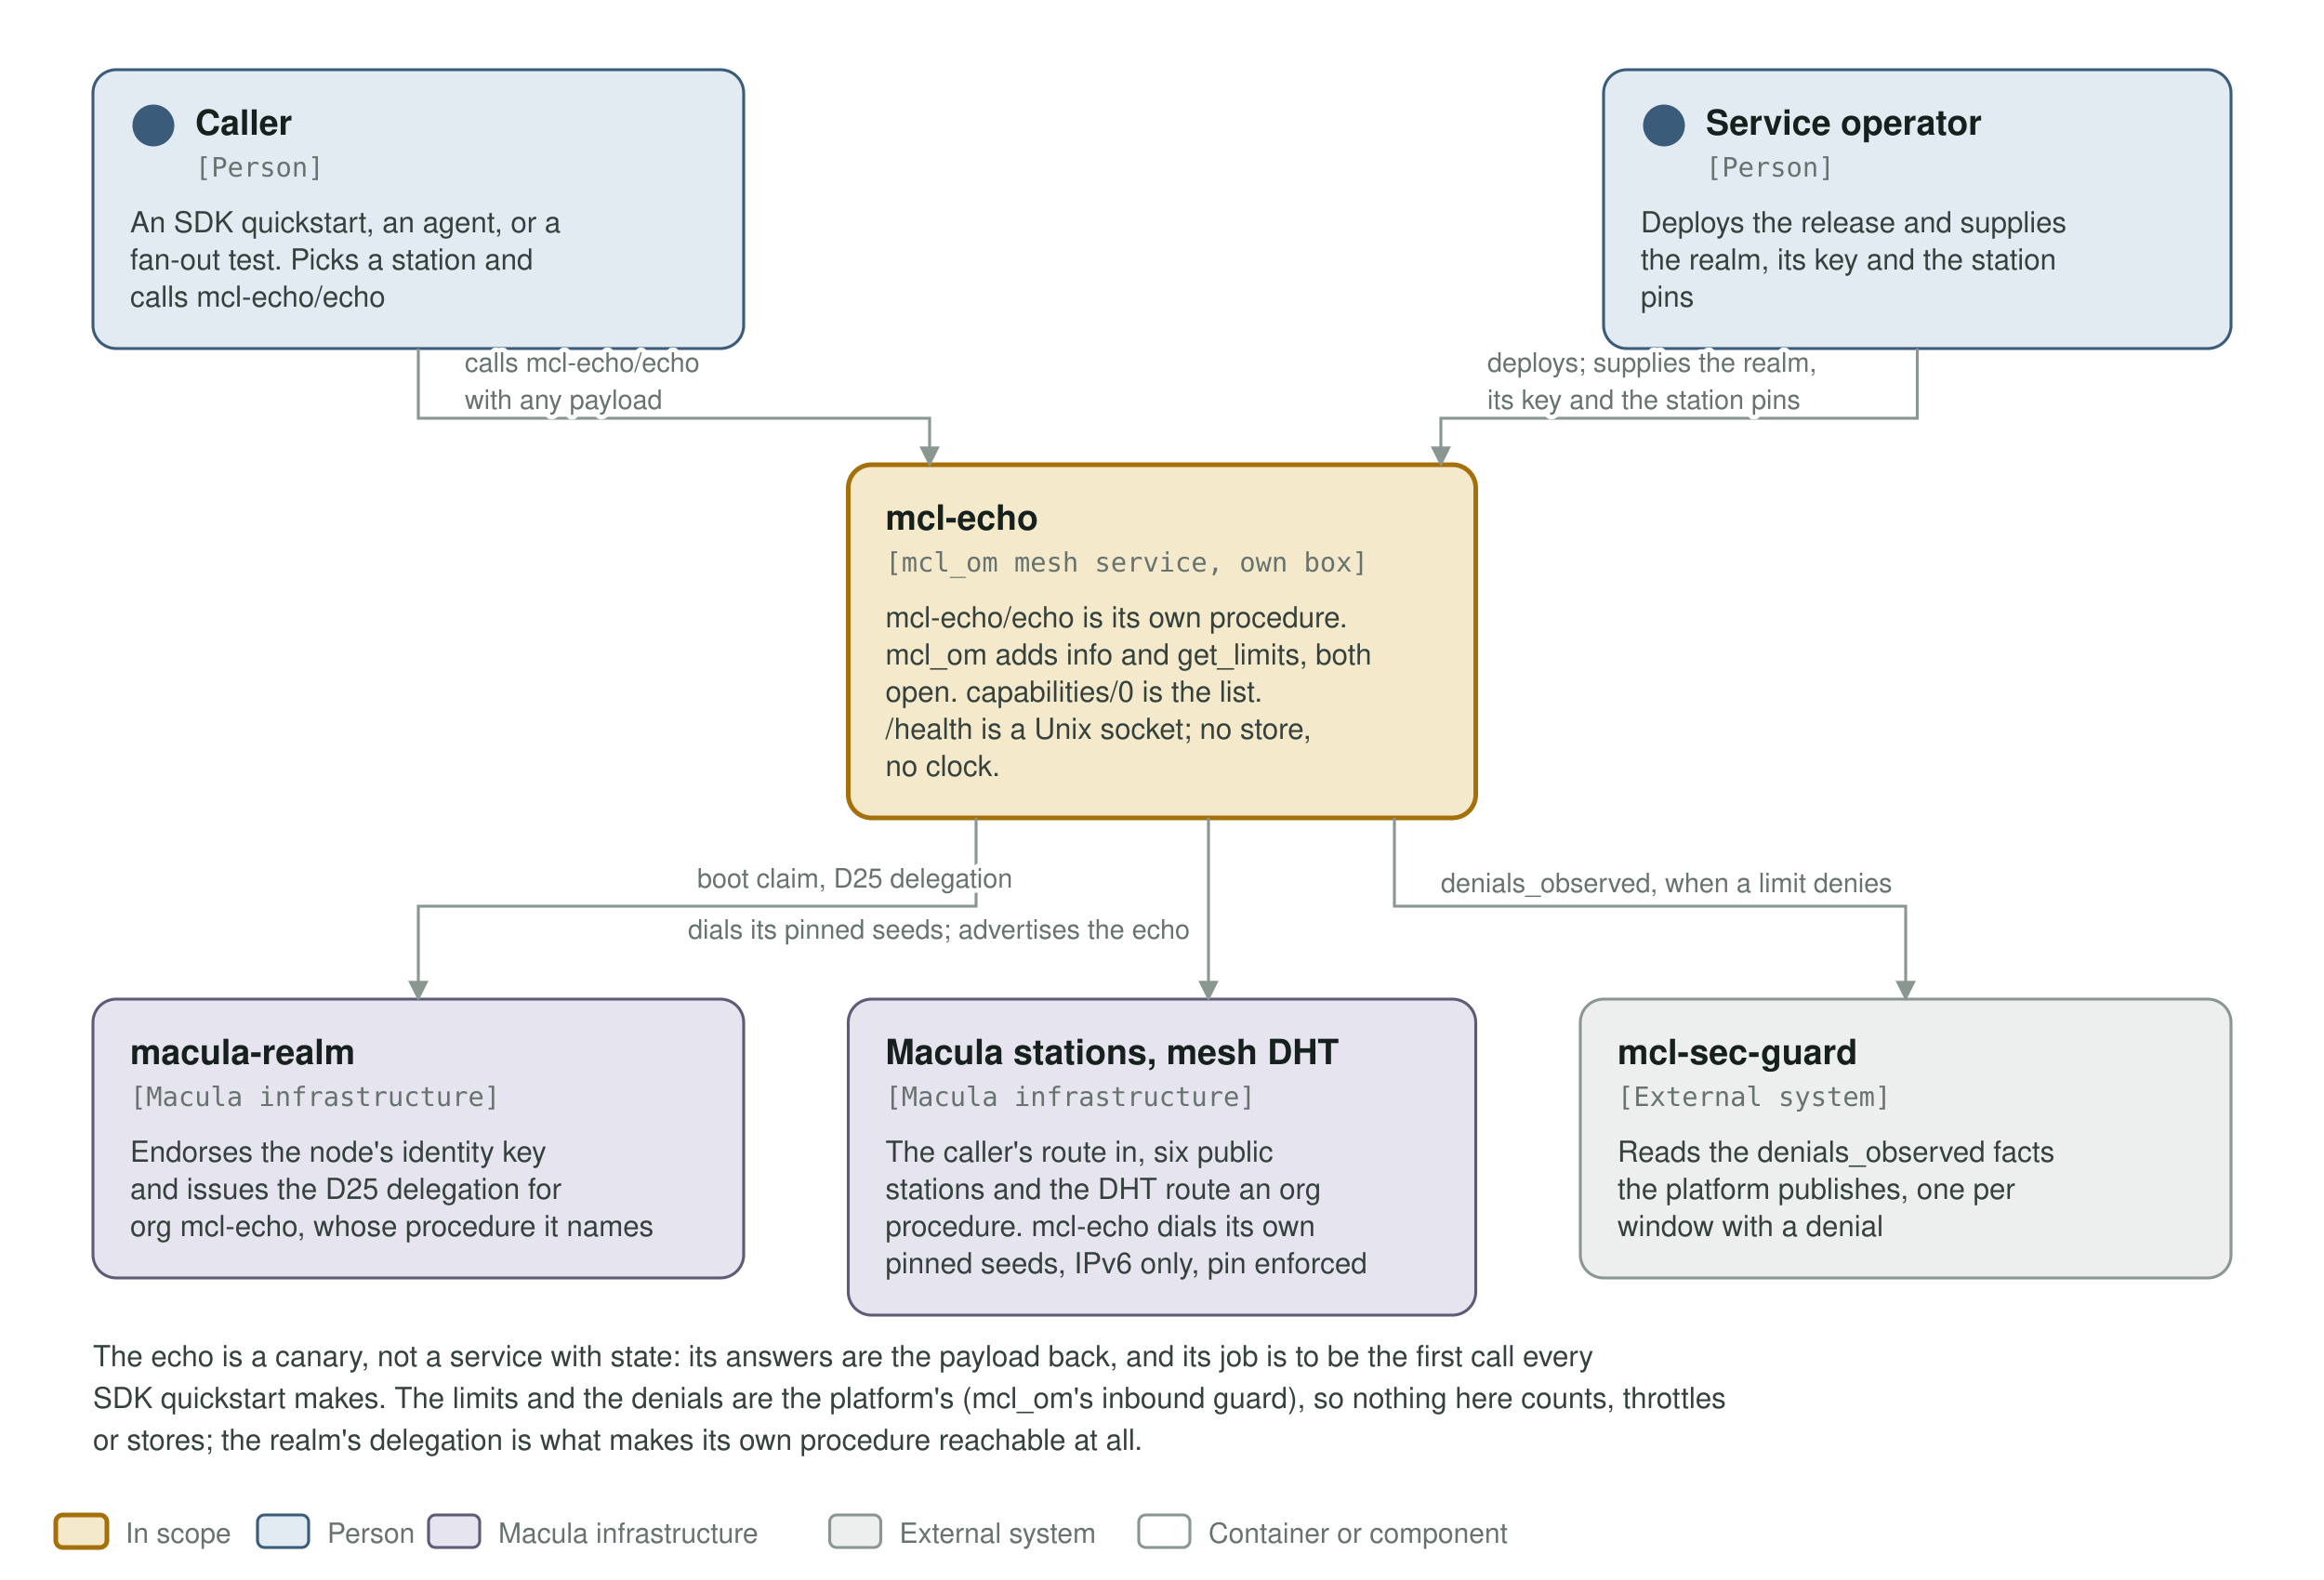
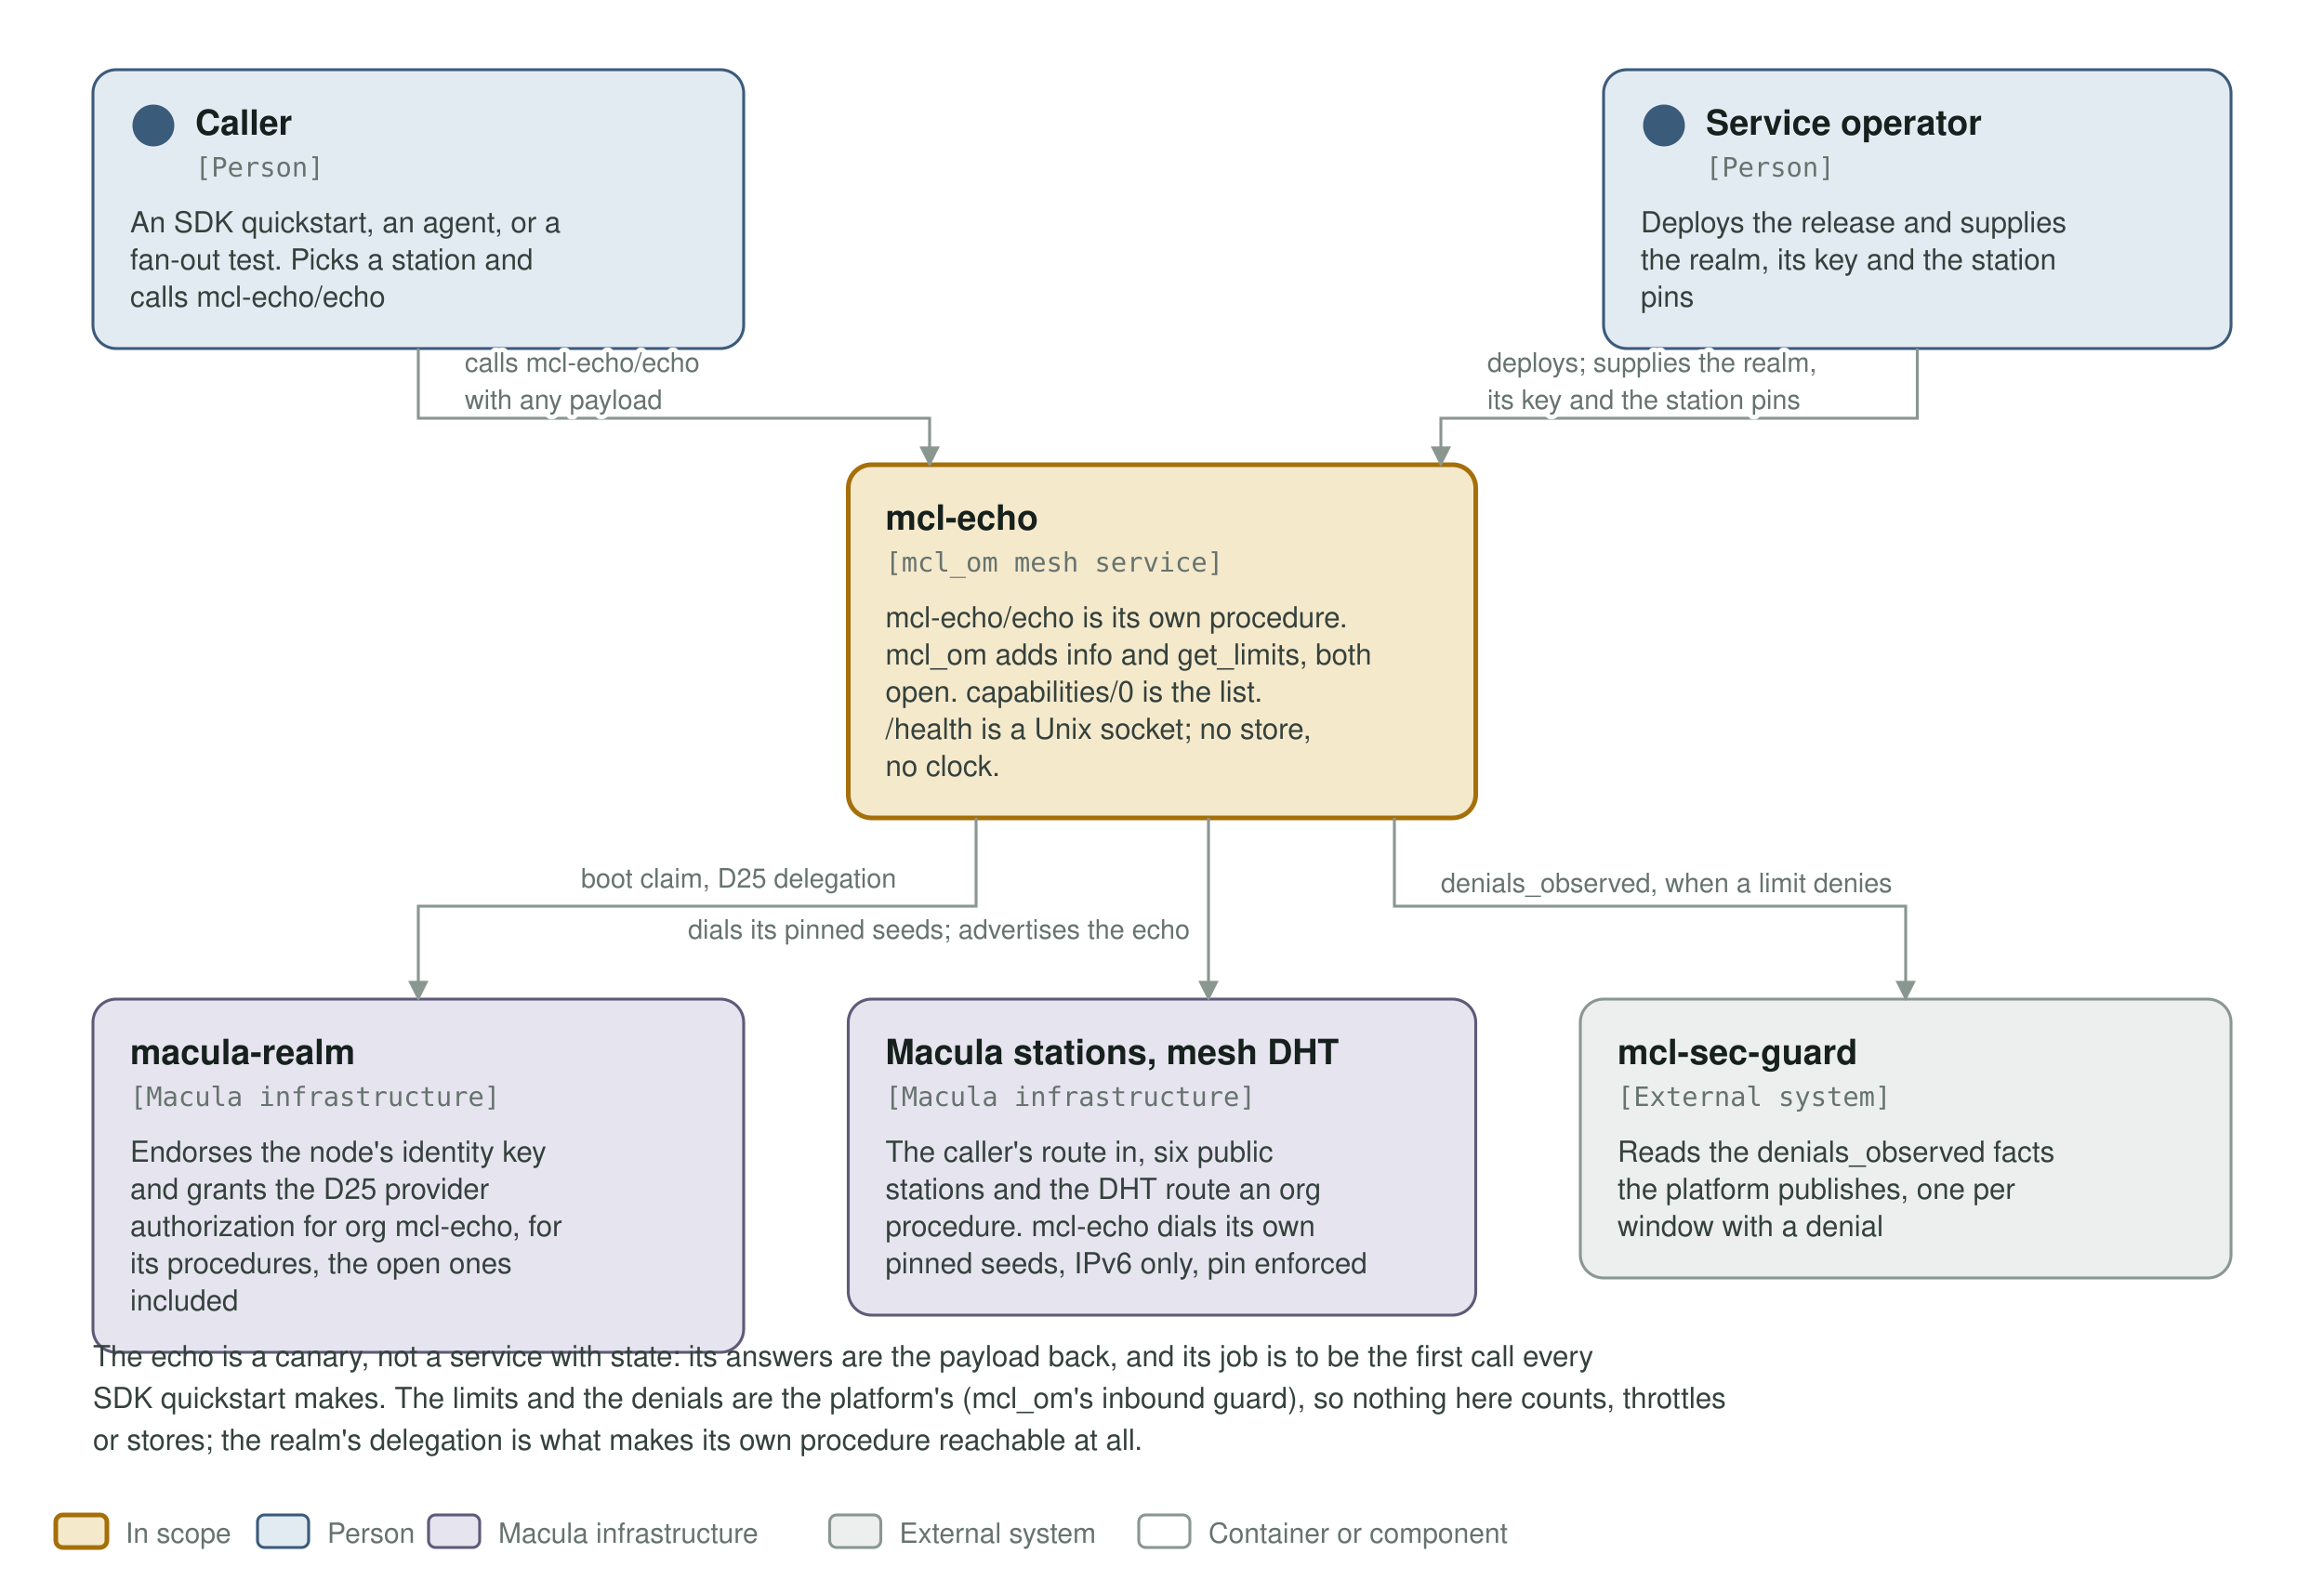
<svg xmlns="http://www.w3.org/2000/svg" viewBox="0 0 1000 680" role="img" aria-label="mcl-echo system context">
  <style>
.t-name { font-family: "Atkinson Hyperlegible", "Segoe UI", system-ui, -apple-system, Helvetica, Arial, sans-serif; font-size: 15px; font-weight: 700; }
.t-desc { font-family: "Atkinson Hyperlegible", "Segoe UI", system-ui, -apple-system, Helvetica, Arial, sans-serif; font-size: 12.5px; }
.t-rel { font-family: "Atkinson Hyperlegible", "Segoe UI", system-ui, -apple-system, Helvetica, Arial, sans-serif; font-size: 11.5px; paint-order: stroke; stroke-width: 4px; stroke-linejoin: round; }
.t-code { font-family: "JetBrains Mono", ui-monospace, Menlo, Consolas, monospace; font-size: 13px; font-weight: 600; }
.t-type { font-family: "JetBrains Mono", ui-monospace, Menlo, Consolas, monospace; font-size: 11.5px; }
.t-bound { font-family: "JetBrains Mono", ui-monospace, Menlo, Consolas, monospace; font-size: 12px; font-weight: 600; }
.t-leg { font-family: "Atkinson Hyperlegible", "Segoe UI", system-ui, -apple-system, Helvetica, Arial, sans-serif; font-size: 12px; }
.edge { fill: none; stroke-width: 1.25; }
.edge-later { fill: none; stroke-width: 1.25; stroke-dasharray: 5 4; }
.bg { fill: #FFFFFF; }
.b-sys { fill: #F5E9CC; stroke: #A56F0A; stroke-width: 2; }
.b-per { fill: #E3EBF2; stroke: #3B5B7A; stroke-width: 1.25; }
.b-mac { fill: #E6E4EE; stroke: #5E5A78; stroke-width: 1.25; }
.b-ext { fill: #ECEFED; stroke: #8A9791; stroke-width: 1.25; }
.b-cmp { fill: #FFFFFF; stroke: #8A9791; stroke-width: 1.25; }
.b-later { fill: none; stroke: #8A9791; stroke-width: 1.25; stroke-dasharray: 5 4; }
.bound { fill: none; stroke: #B3BDB8; stroke-width: 1; }
.head { fill: #3B5B7A; }
.t-name, .t-code { fill: #16201D; }
.t-type, .t-bound, .t-leg { fill: #66736E; }
.t-desc { fill: #34413C; }
.t-rel { fill: #66736E; stroke: #FFFFFF; }
.edge, .edge-later { stroke: #8A9791; }
.arrowhead { fill: #8A9791; }
@media (prefers-color-scheme: dark) {
.bg { fill: #171F1C; }
.b-sys { fill: #3A2E13; stroke: #E3AA3C; }
.b-per { fill: #1D2A36; stroke: #8EB4D8; }
.b-mac { fill: #26243A; stroke: #A9A4C8; }
.b-ext { fill: #1C2421; stroke: #7D8B85; }
.b-cmp { fill: #171F1C; stroke: #7D8B85; }
.b-later { stroke: #7D8B85; }
.bound { stroke: #4A5752; }
.head { fill: #8EB4D8; }
.t-name, .t-code { fill: #E6ECE9; }
.t-type, .t-bound, .t-leg { fill: #93A09A; }
.t-desc { fill: #C3CDC8; }
.t-rel { fill: #93A09A; stroke: #171F1C; }
.edge, .edge-later { stroke: #7D8B85; }
.arrowhead { fill: #7D8B85; }
}
</style>
  <defs>
    <marker id="a" viewBox="0 0 10 10" refX="9" refY="5" markerWidth="7" markerHeight="7" orient="auto-start-reverse">
      <path class="arrowhead" d="M0 0L10 5L0 10z" />
    </marker>
  </defs>
  <rect class="bg" x="0" y="0" width="1000" height="680" />
  <rect class="b-per" x="40" y="30" width="280" height="120" rx="10" />
  <circle class="head" cx="66" cy="54" r="9" />
  <text class="t-name" x="84" y="58">Caller</text>
  <text class="t-type" x="84" y="76">[Person]</text>
  <text class="t-desc" x="56" y="100">An SDK quickstart, an agent, or a</text>
  <text class="t-desc" x="56" y="116">fan-out test. Picks a station and</text>
  <text class="t-desc" x="56" y="132">calls mcl-echo/echo</text>
  <rect class="b-per" x="690" y="30" width="270" height="120" rx="10" />
  <circle class="head" cx="716" cy="54" r="9" />
  <text class="t-name" x="734" y="58">Service operator</text>
  <text class="t-type" x="734" y="76">[Person]</text>
  <text class="t-desc" x="706" y="100">Deploys the release and supplies</text>
  <text class="t-desc" x="706" y="116">the realm, its key and the station</text>
  <text class="t-desc" x="706" y="132">pins</text>
  <rect class="b-sys" x="365" y="200" width="270" height="152" rx="10" />
  <text class="t-name" x="381" y="228">mcl-echo</text>
-   <text class="t-type" x="381" y="246">[mcl_om mesh service, own box]</text>
+   <text class="t-type" x="381" y="246">[mcl_om mesh service]</text>
  <text class="t-desc" x="381" y="270">mcl-echo/echo is its own procedure.</text>
  <text class="t-desc" x="381" y="286">mcl_om adds info and get_limits, both</text>
  <text class="t-desc" x="381" y="302">open. capabilities/0 is the list.</text>
  <text class="t-desc" x="381" y="318">/health is a Unix socket; no store,</text>
  <text class="t-desc" x="381" y="334">no clock.</text>
-   <rect class="b-mac" x="40" y="430" width="280" height="120" rx="10" />
+   <rect class="b-mac" x="40" y="430" width="280" height="152" rx="10" />
  <text class="t-name" x="56" y="458">macula-realm</text>
  <text class="t-type" x="56" y="476">[Macula infrastructure]</text>
  <text class="t-desc" x="56" y="500">Endorses the node's identity key</text>
-   <text class="t-desc" x="56" y="516">and issues the D25 delegation for</text>
-   <text class="t-desc" x="56" y="532">org mcl-echo, whose procedure it names</text>
+   <text class="t-desc" x="56" y="516">and grants the D25 provider</text>
+   <text class="t-desc" x="56" y="532">authorization for org mcl-echo, for</text>
+   <text class="t-desc" x="56" y="548">its procedures, the open ones</text>
+   <text class="t-desc" x="56" y="564">included</text>
  <rect class="b-mac" x="365" y="430" width="270" height="136" rx="10" />
  <text class="t-name" x="381" y="458">Macula stations, mesh DHT</text>
  <text class="t-type" x="381" y="476">[Macula infrastructure]</text>
  <text class="t-desc" x="381" y="500">The caller's route in, six public</text>
  <text class="t-desc" x="381" y="516">stations and the DHT route an org</text>
  <text class="t-desc" x="381" y="532">procedure. mcl-echo dials its own</text>
  <text class="t-desc" x="381" y="548">pinned seeds, IPv6 only, pin enforced</text>
  <rect class="b-ext" x="680" y="430" width="280" height="120" rx="10" />
  <text class="t-name" x="696" y="458">mcl-sec-guard</text>
  <text class="t-type" x="696" y="476">[External system]</text>
  <text class="t-desc" x="696" y="500">Reads the denials_observed facts</text>
  <text class="t-desc" x="696" y="516">the platform publishes, one per</text>
  <text class="t-desc" x="696" y="532">window with a denial</text>
  <path class="edge" d="M180 150V180H400V200" marker-end="url(#a)" />
  <text class="t-rel" x="200" y="160">calls mcl-echo/echo</text>
  <text class="t-rel" x="200" y="176">with any payload</text>
  <path class="edge" d="M825 150V180H620V200" marker-end="url(#a)" />
  <text class="t-rel" x="640" y="160">deploys; supplies the realm,</text>
  <text class="t-rel" x="640" y="176">its key and the station pins</text>
  <path class="edge" d="M420 352V390H180V430" marker-end="url(#a)" />
-   <text class="t-rel" x="300" y="382">boot claim, D25 delegation</text>
+   <text class="t-rel" x="250" y="382">boot claim, D25 delegation</text>
  <path class="edge" d="M520 352V430" marker-end="url(#a)" />
  <text class="t-rel" x="512" y="404" text-anchor="end">dials its pinned seeds; advertises the echo</text>
  <path class="edge" d="M600 352V390H820V430" marker-end="url(#a)" />
  <text class="t-rel" x="620" y="384">denials_observed, when a limit denies</text>
  <text class="t-desc" x="40" y="588">The echo is a canary, not a service with state: its answers are the payload back, and its job is to be the first call every</text>
  <text class="t-desc" x="40" y="606">SDK quickstart makes. The limits and the denials are the platform's (mcl_om's inbound guard), so nothing here counts, throttles</text>
  <text class="t-desc" x="40" y="624">or stores; the realm's delegation is what makes its own procedure reachable at all.</text>
  <rect class="b-sys" x="24" y="652" width="22" height="14" rx="3" />
  <text class="t-leg" x="54" y="664">In scope</text>
  <rect class="b-per" x="110.8" y="652" width="22" height="14" rx="3" />
  <text class="t-leg" x="140.8" y="664">Person</text>
  <rect class="b-mac" x="184.4" y="652" width="22" height="14" rx="3" />
  <text class="t-leg" x="214.4" y="664">Macula infrastructure</text>
  <rect class="b-ext" x="357.0" y="652" width="22" height="14" rx="3" />
  <text class="t-leg" x="387.0" y="664">External system</text>
  <rect class="b-cmp" x="490.0" y="652" width="22" height="14" rx="3" />
  <text class="t-leg" x="520.0" y="664">Container or component</text>
</svg>
